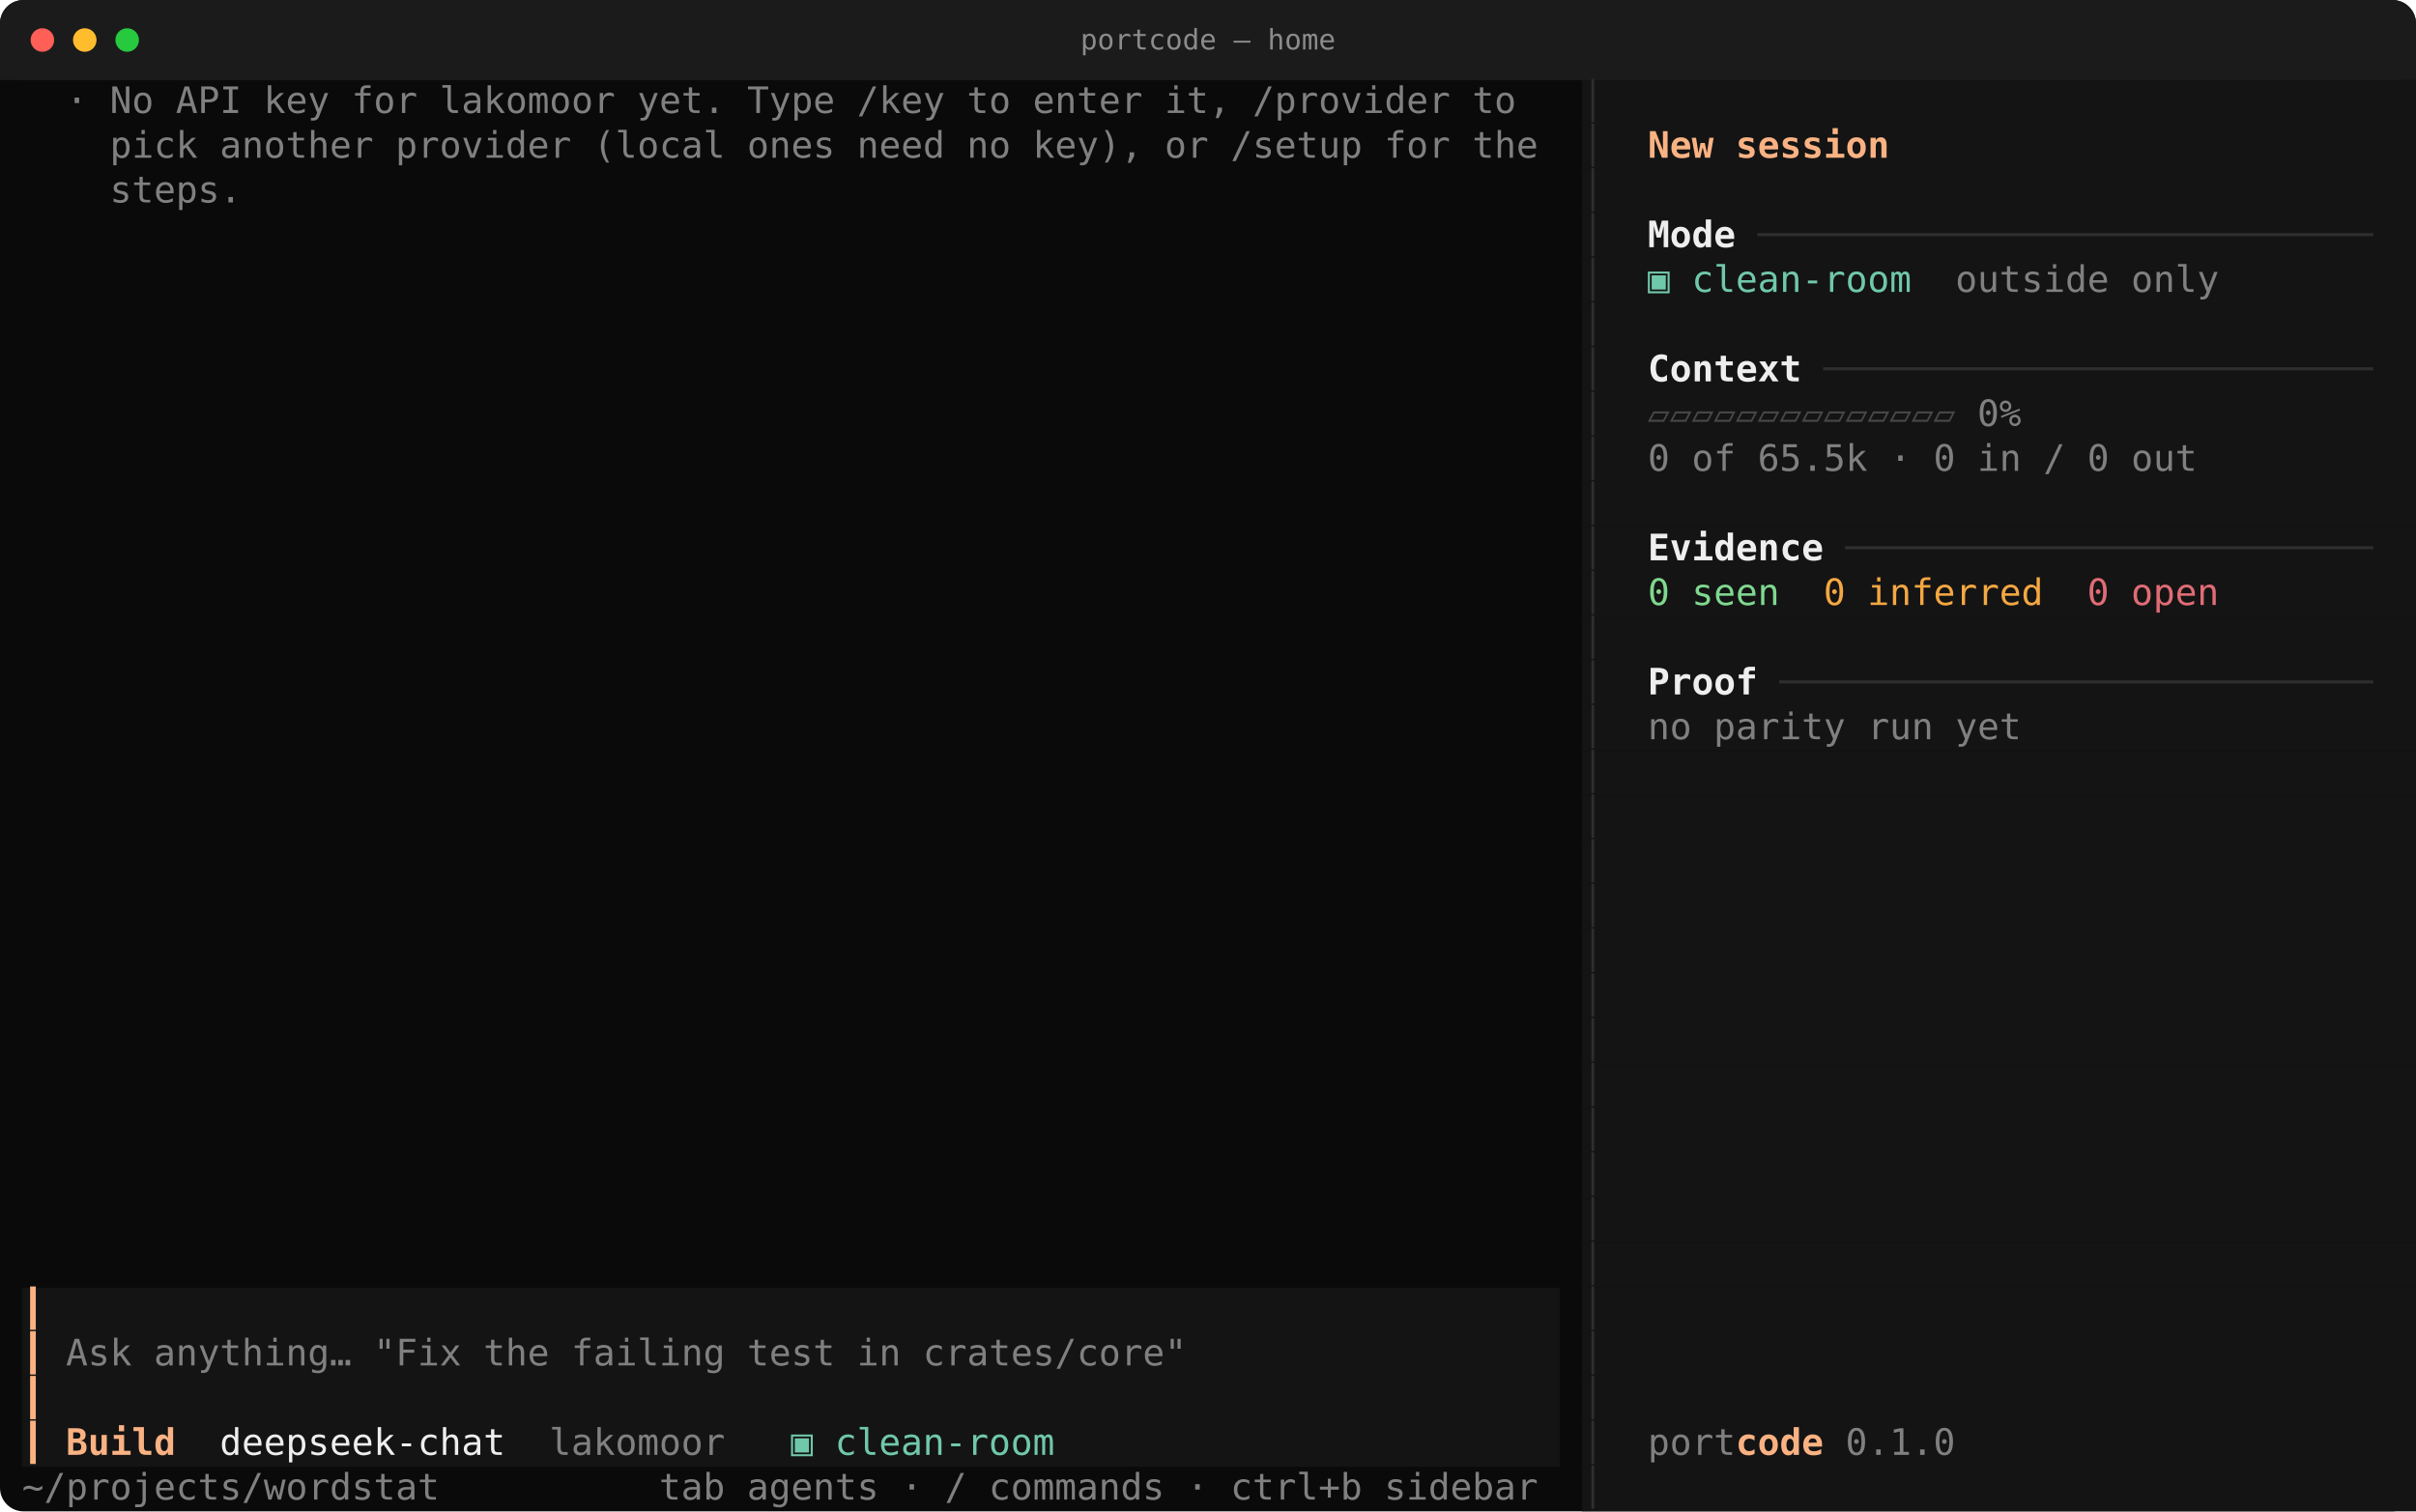
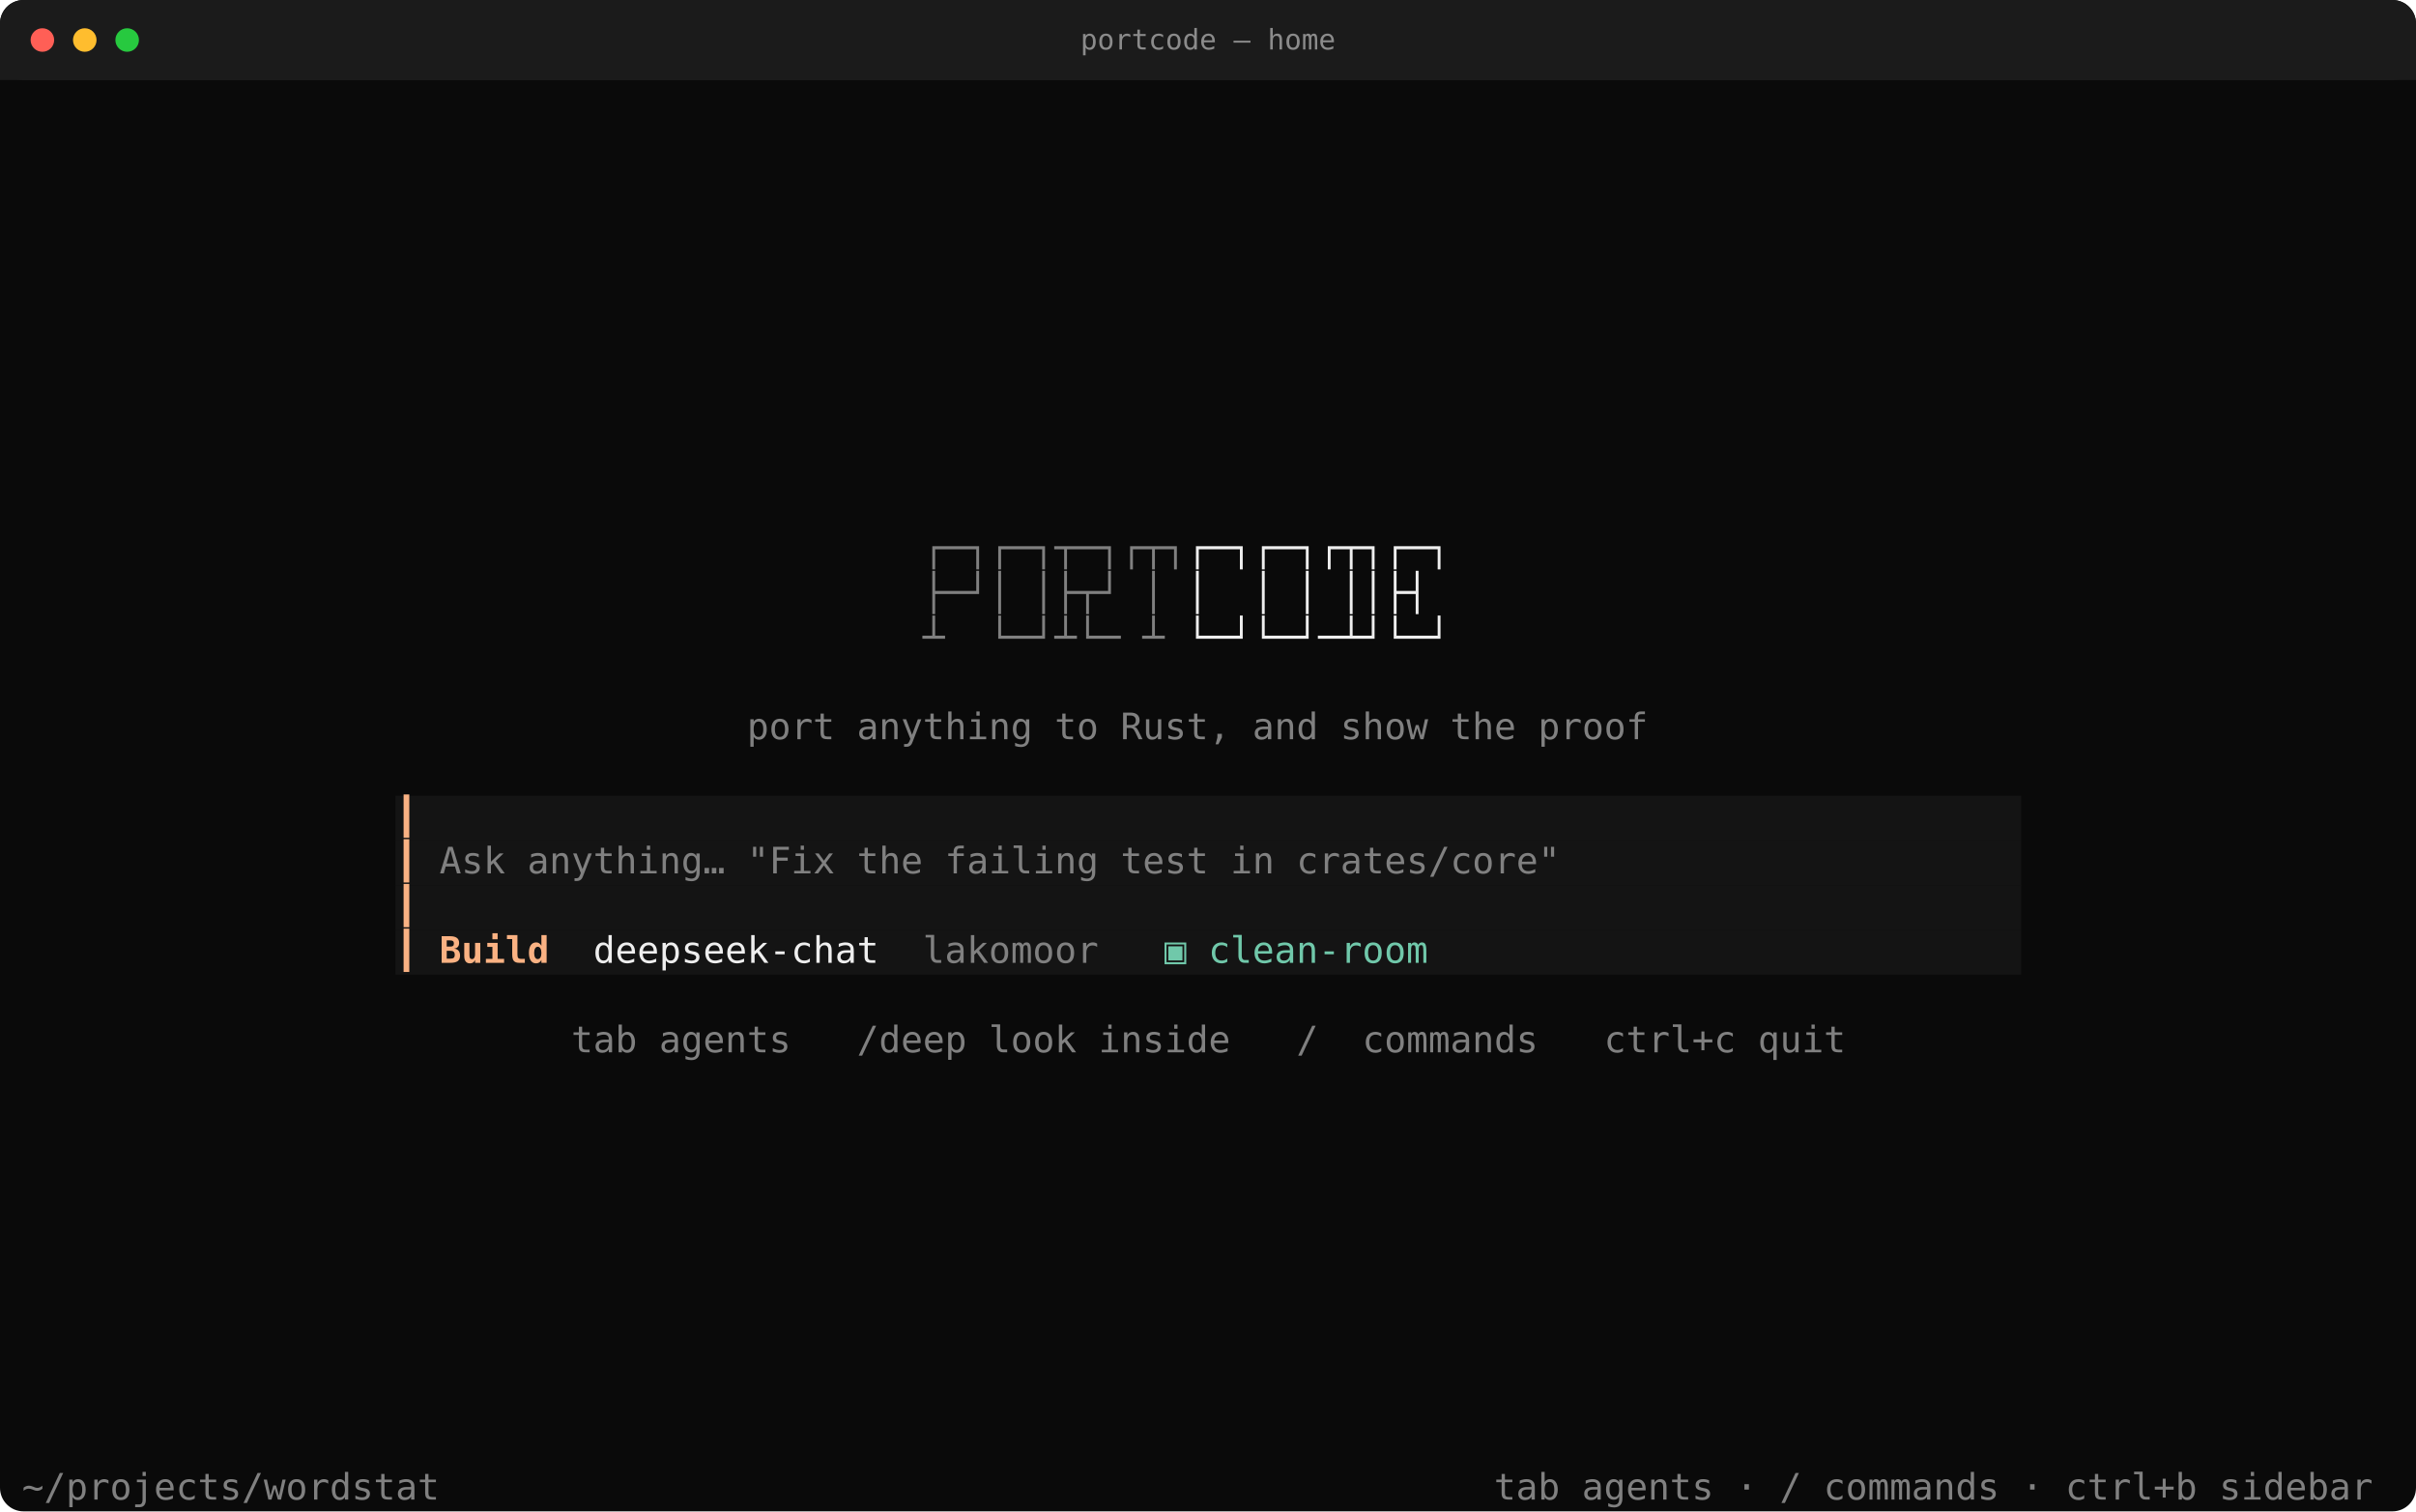
<svg xmlns="http://www.w3.org/2000/svg" width="1026" height="642" viewBox="0 0 1026 642" role="img" aria-label="portcode — home">
  <rect width="1026" height="642" rx="10" fill="#0a0a0a" />
  <rect width="1026" height="34" rx="10" fill="#1b1b1b" />
  <rect y="24" width="1026" height="10" fill="#1b1b1b" />
  <circle cx="18" cy="17" r="5" fill="#ff5f56" />
  <circle cx="36" cy="17" r="5" fill="#ffbd2e" />
  <circle cx="54" cy="17" r="5" fill="#27c93f" />
  <text x="513" y="21" fill="#8b8b8b" font-family="ui-monospace,Menlo,monospace" font-size="12" text-anchor="middle">portcode — home</text>
-   <rect x="671.76" y="34.00" width="354.54" height="19" fill="#141414" />
-   <rect x="671.76" y="53.00" width="354.54" height="19" fill="#141414" />
-   <rect x="671.76" y="72.00" width="354.54" height="19" fill="#141414" />
-   <rect x="671.76" y="91.00" width="354.54" height="19" fill="#141414" />
-   <rect x="671.76" y="110.00" width="354.54" height="19" fill="#141414" />
-   <rect x="671.76" y="129.00" width="354.54" height="19" fill="#141414" />
-   <rect x="671.76" y="148.00" width="354.54" height="19" fill="#141414" />
-   <rect x="671.76" y="167.00" width="354.54" height="19" fill="#141414" />
-   <rect x="671.76" y="186.00" width="354.54" height="19" fill="#141414" />
-   <rect x="671.76" y="205.00" width="354.54" height="19" fill="#141414" />
-   <rect x="671.76" y="224.00" width="354.54" height="19" fill="#141414" />
-   <rect x="671.76" y="243.00" width="354.54" height="19" fill="#141414" />
-   <rect x="671.76" y="262.00" width="354.54" height="19" fill="#141414" />
-   <rect x="671.76" y="281.00" width="354.54" height="19" fill="#141414" />
-   <rect x="671.76" y="300.00" width="354.54" height="19" fill="#141414" />
-   <rect x="671.76" y="319.00" width="354.54" height="19" fill="#141414" />
-   <rect x="671.76" y="338.00" width="354.54" height="19" fill="#141414" />
-   <rect x="671.76" y="357.00" width="354.54" height="19" fill="#141414" />
-   <rect x="671.76" y="376.00" width="354.54" height="19" fill="#141414" />
-   <rect x="671.76" y="395.00" width="354.54" height="19" fill="#141414" />
-   <rect x="671.76" y="414.00" width="354.54" height="19" fill="#141414" />
-   <rect x="671.76" y="433.00" width="354.54" height="19" fill="#141414" />
-   <rect x="671.76" y="452.00" width="354.54" height="19" fill="#141414" />
-   <rect x="671.76" y="471.00" width="354.54" height="19" fill="#141414" />
-   <rect x="671.76" y="490.00" width="354.54" height="19" fill="#141414" />
-   <rect x="671.76" y="509.00" width="354.54" height="19" fill="#141414" />
-   <rect x="671.76" y="528.00" width="354.54" height="19" fill="#141414" />
-   <rect x="9.33" y="547.00" width="653.10" height="19" fill="#141414" />
-   <rect x="671.76" y="547.00" width="354.54" height="19" fill="#141414" />
-   <rect x="9.33" y="566.00" width="653.10" height="19" fill="#141414" />
-   <rect x="671.76" y="566.00" width="354.54" height="19" fill="#141414" />
-   <rect x="9.33" y="585.00" width="653.10" height="19" fill="#141414" />
-   <rect x="671.76" y="585.00" width="354.54" height="19" fill="#141414" />
-   <rect x="9.33" y="604.00" width="653.10" height="19" fill="#141414" />
-   <rect x="671.76" y="604.00" width="354.54" height="19" fill="#141414" />
-   <rect x="671.76" y="623.00" width="354.54" height="19" fill="#141414" />
+   <rect x="167.94" y="338.00" width="690.42" height="19" fill="#141414" />
+   <rect x="167.94" y="357.00" width="690.42" height="19" fill="#141414" />
+   <rect x="167.94" y="376.00" width="690.42" height="19" fill="#141414" />
+   <rect x="167.94" y="395.00" width="690.42" height="19" fill="#141414" />
  <g font-family="ui-monospace,SFMono-Regular,Menlo,Consolas,'DejaVu Sans Mono',monospace" font-size="15.5" xml:space="preserve">
-     <text x="27.99" y="48.00" fill="#808080" textLength="615.78" lengthAdjust="spacingAndGlyphs">· No API key for lakomoor yet. Type /key to enter it, /provider to</text>
-     <text x="671.76" y="48.00" fill="#2e2e2e" textLength="9.33" lengthAdjust="spacingAndGlyphs">│</text>
-     <text x="46.65" y="67.00" fill="#808080" textLength="606.45" lengthAdjust="spacingAndGlyphs">pick another provider (local ones need no key), or /setup for the</text>
-     <text x="671.76" y="67.00" fill="#2e2e2e" textLength="9.33" lengthAdjust="spacingAndGlyphs">│</text>
-     <text x="699.75" y="67.00" fill="#fab283" textLength="102.63" lengthAdjust="spacingAndGlyphs" font-weight="700">New session</text>
-     <text x="46.65" y="86.00" fill="#808080" textLength="55.98" lengthAdjust="spacingAndGlyphs">steps.</text>
-     <text x="671.76" y="86.00" fill="#2e2e2e" textLength="9.33" lengthAdjust="spacingAndGlyphs">│</text>
-     <text x="671.76" y="105.00" fill="#2e2e2e" textLength="9.33" lengthAdjust="spacingAndGlyphs">│</text>
-     <text x="699.75" y="105.00" fill="#eeeeee" textLength="37.32" lengthAdjust="spacingAndGlyphs" font-weight="700">Mode</text>
-     <text x="737.07" y="105.00" fill="#2e2e2e" textLength="270.57" lengthAdjust="spacingAndGlyphs"> ────────────────────────────</text>
-     <text x="671.76" y="124.00" fill="#2e2e2e" textLength="9.33" lengthAdjust="spacingAndGlyphs">│</text>
-     <text x="699.75" y="124.00" fill="#70c8aa" textLength="111.96" lengthAdjust="spacingAndGlyphs">▣ clean-room</text>
-     <text x="811.71" y="124.00" fill="#808080" textLength="130.62" lengthAdjust="spacingAndGlyphs">  outside only</text>
-     <text x="671.76" y="143.00" fill="#2e2e2e" textLength="9.33" lengthAdjust="spacingAndGlyphs">│</text>
-     <text x="671.76" y="162.00" fill="#2e2e2e" textLength="9.33" lengthAdjust="spacingAndGlyphs">│</text>
-     <text x="699.75" y="162.00" fill="#eeeeee" textLength="65.31" lengthAdjust="spacingAndGlyphs" font-weight="700">Context</text>
-     <text x="765.06" y="162.00" fill="#2e2e2e" textLength="242.58" lengthAdjust="spacingAndGlyphs"> ─────────────────────────</text>
-     <text x="671.76" y="181.00" fill="#2e2e2e" textLength="9.33" lengthAdjust="spacingAndGlyphs">│</text>
-     <text x="699.75" y="181.00" fill="#484848" textLength="130.62" lengthAdjust="spacingAndGlyphs">▱▱▱▱▱▱▱▱▱▱▱▱▱▱</text>
-     <text x="830.37" y="181.00" fill="#808080" textLength="27.99" lengthAdjust="spacingAndGlyphs"> 0%</text>
-     <text x="671.76" y="200.00" fill="#2e2e2e" textLength="9.33" lengthAdjust="spacingAndGlyphs">│</text>
-     <text x="699.75" y="200.00" fill="#808080" textLength="233.25" lengthAdjust="spacingAndGlyphs">0 of 65.5k · 0 in / 0 out</text>
-     <text x="671.76" y="219.00" fill="#2e2e2e" textLength="9.33" lengthAdjust="spacingAndGlyphs">│</text>
-     <text x="671.76" y="238.00" fill="#2e2e2e" textLength="9.33" lengthAdjust="spacingAndGlyphs">│</text>
-     <text x="699.75" y="238.00" fill="#eeeeee" textLength="74.64" lengthAdjust="spacingAndGlyphs" font-weight="700">Evidence</text>
-     <text x="774.39" y="238.00" fill="#2e2e2e" textLength="233.25" lengthAdjust="spacingAndGlyphs"> ────────────────────────</text>
-     <text x="671.76" y="257.00" fill="#2e2e2e" textLength="9.33" lengthAdjust="spacingAndGlyphs">│</text>
-     <text x="699.75" y="257.00" fill="#7fd88f" textLength="74.64" lengthAdjust="spacingAndGlyphs">0 seen  </text>
-     <text x="774.39" y="257.00" fill="#f5a742" textLength="111.96" lengthAdjust="spacingAndGlyphs">0 inferred  </text>
-     <text x="886.35" y="257.00" fill="#e06c75" textLength="55.98" lengthAdjust="spacingAndGlyphs">0 open</text>
-     <text x="671.76" y="276.00" fill="#2e2e2e" textLength="9.33" lengthAdjust="spacingAndGlyphs">│</text>
-     <text x="671.76" y="295.00" fill="#2e2e2e" textLength="9.33" lengthAdjust="spacingAndGlyphs">│</text>
-     <text x="699.75" y="295.00" fill="#eeeeee" textLength="46.65" lengthAdjust="spacingAndGlyphs" font-weight="700">Proof</text>
-     <text x="746.40" y="295.00" fill="#2e2e2e" textLength="261.24" lengthAdjust="spacingAndGlyphs"> ───────────────────────────</text>
-     <text x="671.76" y="314.00" fill="#2e2e2e" textLength="9.33" lengthAdjust="spacingAndGlyphs">│</text>
-     <text x="699.75" y="314.00" fill="#808080" textLength="158.61" lengthAdjust="spacingAndGlyphs">no parity run yet</text>
-     <text x="671.76" y="333.00" fill="#2e2e2e" textLength="9.33" lengthAdjust="spacingAndGlyphs">│</text>
-     <text x="671.76" y="352.00" fill="#2e2e2e" textLength="9.33" lengthAdjust="spacingAndGlyphs">│</text>
-     <text x="671.76" y="371.00" fill="#2e2e2e" textLength="9.33" lengthAdjust="spacingAndGlyphs">│</text>
-     <text x="671.76" y="390.00" fill="#2e2e2e" textLength="9.33" lengthAdjust="spacingAndGlyphs">│</text>
-     <text x="671.76" y="409.00" fill="#2e2e2e" textLength="9.33" lengthAdjust="spacingAndGlyphs">│</text>
-     <text x="671.76" y="428.00" fill="#2e2e2e" textLength="9.33" lengthAdjust="spacingAndGlyphs">│</text>
-     <text x="671.76" y="447.00" fill="#2e2e2e" textLength="9.33" lengthAdjust="spacingAndGlyphs">│</text>
-     <text x="671.76" y="466.00" fill="#2e2e2e" textLength="9.33" lengthAdjust="spacingAndGlyphs">│</text>
-     <text x="671.76" y="485.00" fill="#2e2e2e" textLength="9.33" lengthAdjust="spacingAndGlyphs">│</text>
-     <text x="671.76" y="504.00" fill="#2e2e2e" textLength="9.33" lengthAdjust="spacingAndGlyphs">│</text>
-     <text x="671.76" y="523.00" fill="#2e2e2e" textLength="9.33" lengthAdjust="spacingAndGlyphs">│</text>
-     <text x="671.76" y="542.00" fill="#2e2e2e" textLength="9.33" lengthAdjust="spacingAndGlyphs">│</text>
-     <text x="9.33" y="561.00" fill="#fab283" textLength="9.33" lengthAdjust="spacingAndGlyphs">┃</text>
-     <text x="671.76" y="561.00" fill="#2e2e2e" textLength="9.33" lengthAdjust="spacingAndGlyphs">│</text>
-     <text x="9.33" y="580.00" fill="#fab283" textLength="9.33" lengthAdjust="spacingAndGlyphs">┃</text>
-     <text x="18.66" y="580.00" fill="#808080" textLength="485.16" lengthAdjust="spacingAndGlyphs"> Ask anything… "Fix the failing test in crates/core"</text>
-     <text x="671.76" y="580.00" fill="#2e2e2e" textLength="9.33" lengthAdjust="spacingAndGlyphs">│</text>
-     <text x="9.33" y="599.00" fill="#fab283" textLength="9.33" lengthAdjust="spacingAndGlyphs">┃</text>
-     <text x="671.76" y="599.00" fill="#2e2e2e" textLength="9.33" lengthAdjust="spacingAndGlyphs">│</text>
-     <text x="9.33" y="618.00" fill="#fab283" textLength="9.33" lengthAdjust="spacingAndGlyphs">┃</text>
-     <text x="27.99" y="618.00" fill="#fab283" textLength="46.65" lengthAdjust="spacingAndGlyphs" font-weight="700">Build</text>
-     <text x="74.64" y="618.00" fill="#eeeeee" textLength="139.95" lengthAdjust="spacingAndGlyphs">  deepseek-chat</text>
-     <text x="214.59" y="618.00" fill="#808080" textLength="93.30" lengthAdjust="spacingAndGlyphs">  lakomoor</text>
-     <text x="335.88" y="618.00" fill="#70c8aa" textLength="111.96" lengthAdjust="spacingAndGlyphs">▣ clean-room</text>
-     <text x="671.76" y="618.00" fill="#2e2e2e" textLength="9.33" lengthAdjust="spacingAndGlyphs">│</text>
-     <text x="699.75" y="618.00" fill="#808080" textLength="37.32" lengthAdjust="spacingAndGlyphs">port</text>
-     <text x="737.07" y="618.00" fill="#fab283" textLength="46.65" lengthAdjust="spacingAndGlyphs" font-weight="700">code </text>
-     <text x="783.72" y="618.00" fill="#808080" textLength="46.65" lengthAdjust="spacingAndGlyphs">0.1.0</text>
+     <text x="391.86" y="238.00" fill="#808080" textLength="111.96" lengthAdjust="spacingAndGlyphs">┌─┐┌─┐┬─┐┌┬┐</text>
+     <text x="503.82" y="238.00" fill="#eeeeee" textLength="111.96" lengthAdjust="spacingAndGlyphs" font-weight="700">┌─┐┌─┐┌┬┐┌─┐</text>
+     <text x="391.86" y="257.00" fill="#808080" textLength="111.96" lengthAdjust="spacingAndGlyphs">├─┘│ │├┬┘ │ </text>
+     <text x="503.82" y="257.00" fill="#eeeeee" textLength="111.96" lengthAdjust="spacingAndGlyphs" font-weight="700">│  │ │ ││├┤ </text>
+     <text x="391.86" y="276.00" fill="#808080" textLength="111.96" lengthAdjust="spacingAndGlyphs">┴  └─┘┴└─ ┴ </text>
+     <text x="503.82" y="276.00" fill="#eeeeee" textLength="111.96" lengthAdjust="spacingAndGlyphs" font-weight="700">└─┘└─┘─┴┘└─┘</text>
+     <text x="317.22" y="314.00" fill="#808080" textLength="382.53" lengthAdjust="spacingAndGlyphs">port anything to Rust, and show the proof</text>
+     <text x="167.94" y="352.00" fill="#fab283" textLength="9.33" lengthAdjust="spacingAndGlyphs">┃</text>
+     <text x="167.94" y="371.00" fill="#fab283" textLength="9.33" lengthAdjust="spacingAndGlyphs">┃</text>
+     <text x="177.27" y="371.00" fill="#808080" textLength="485.16" lengthAdjust="spacingAndGlyphs"> Ask anything… "Fix the failing test in crates/core"</text>
+     <text x="167.94" y="390.00" fill="#fab283" textLength="9.33" lengthAdjust="spacingAndGlyphs">┃</text>
+     <text x="167.94" y="409.00" fill="#fab283" textLength="9.33" lengthAdjust="spacingAndGlyphs">┃</text>
+     <text x="186.60" y="409.00" fill="#fab283" textLength="46.65" lengthAdjust="spacingAndGlyphs" font-weight="700">Build</text>
+     <text x="233.25" y="409.00" fill="#eeeeee" textLength="139.95" lengthAdjust="spacingAndGlyphs">  deepseek-chat</text>
+     <text x="373.20" y="409.00" fill="#808080" textLength="93.30" lengthAdjust="spacingAndGlyphs">  lakomoor</text>
+     <text x="494.49" y="409.00" fill="#70c8aa" textLength="111.96" lengthAdjust="spacingAndGlyphs">▣ clean-room</text>
+     <text x="242.58" y="447.00" fill="#808080" textLength="541.14" lengthAdjust="spacingAndGlyphs">tab agents   /deep look inside   /  commands   ctrl+c quit</text>
    <text x="0.00" y="637.00" fill="#808080" textLength="186.60" lengthAdjust="spacingAndGlyphs"> ~/projects/wordstat</text>
-     <text x="279.90" y="637.00" fill="#808080" textLength="391.86" lengthAdjust="spacingAndGlyphs">tab agents · / commands · ctrl+b sidebar  </text>
-     <text x="671.76" y="637.00" fill="#2e2e2e" textLength="9.33" lengthAdjust="spacingAndGlyphs">│</text>
+     <text x="634.44" y="637.00" fill="#808080" textLength="391.86" lengthAdjust="spacingAndGlyphs">tab agents · / commands · ctrl+b sidebar  </text>
  </g>
</svg>
